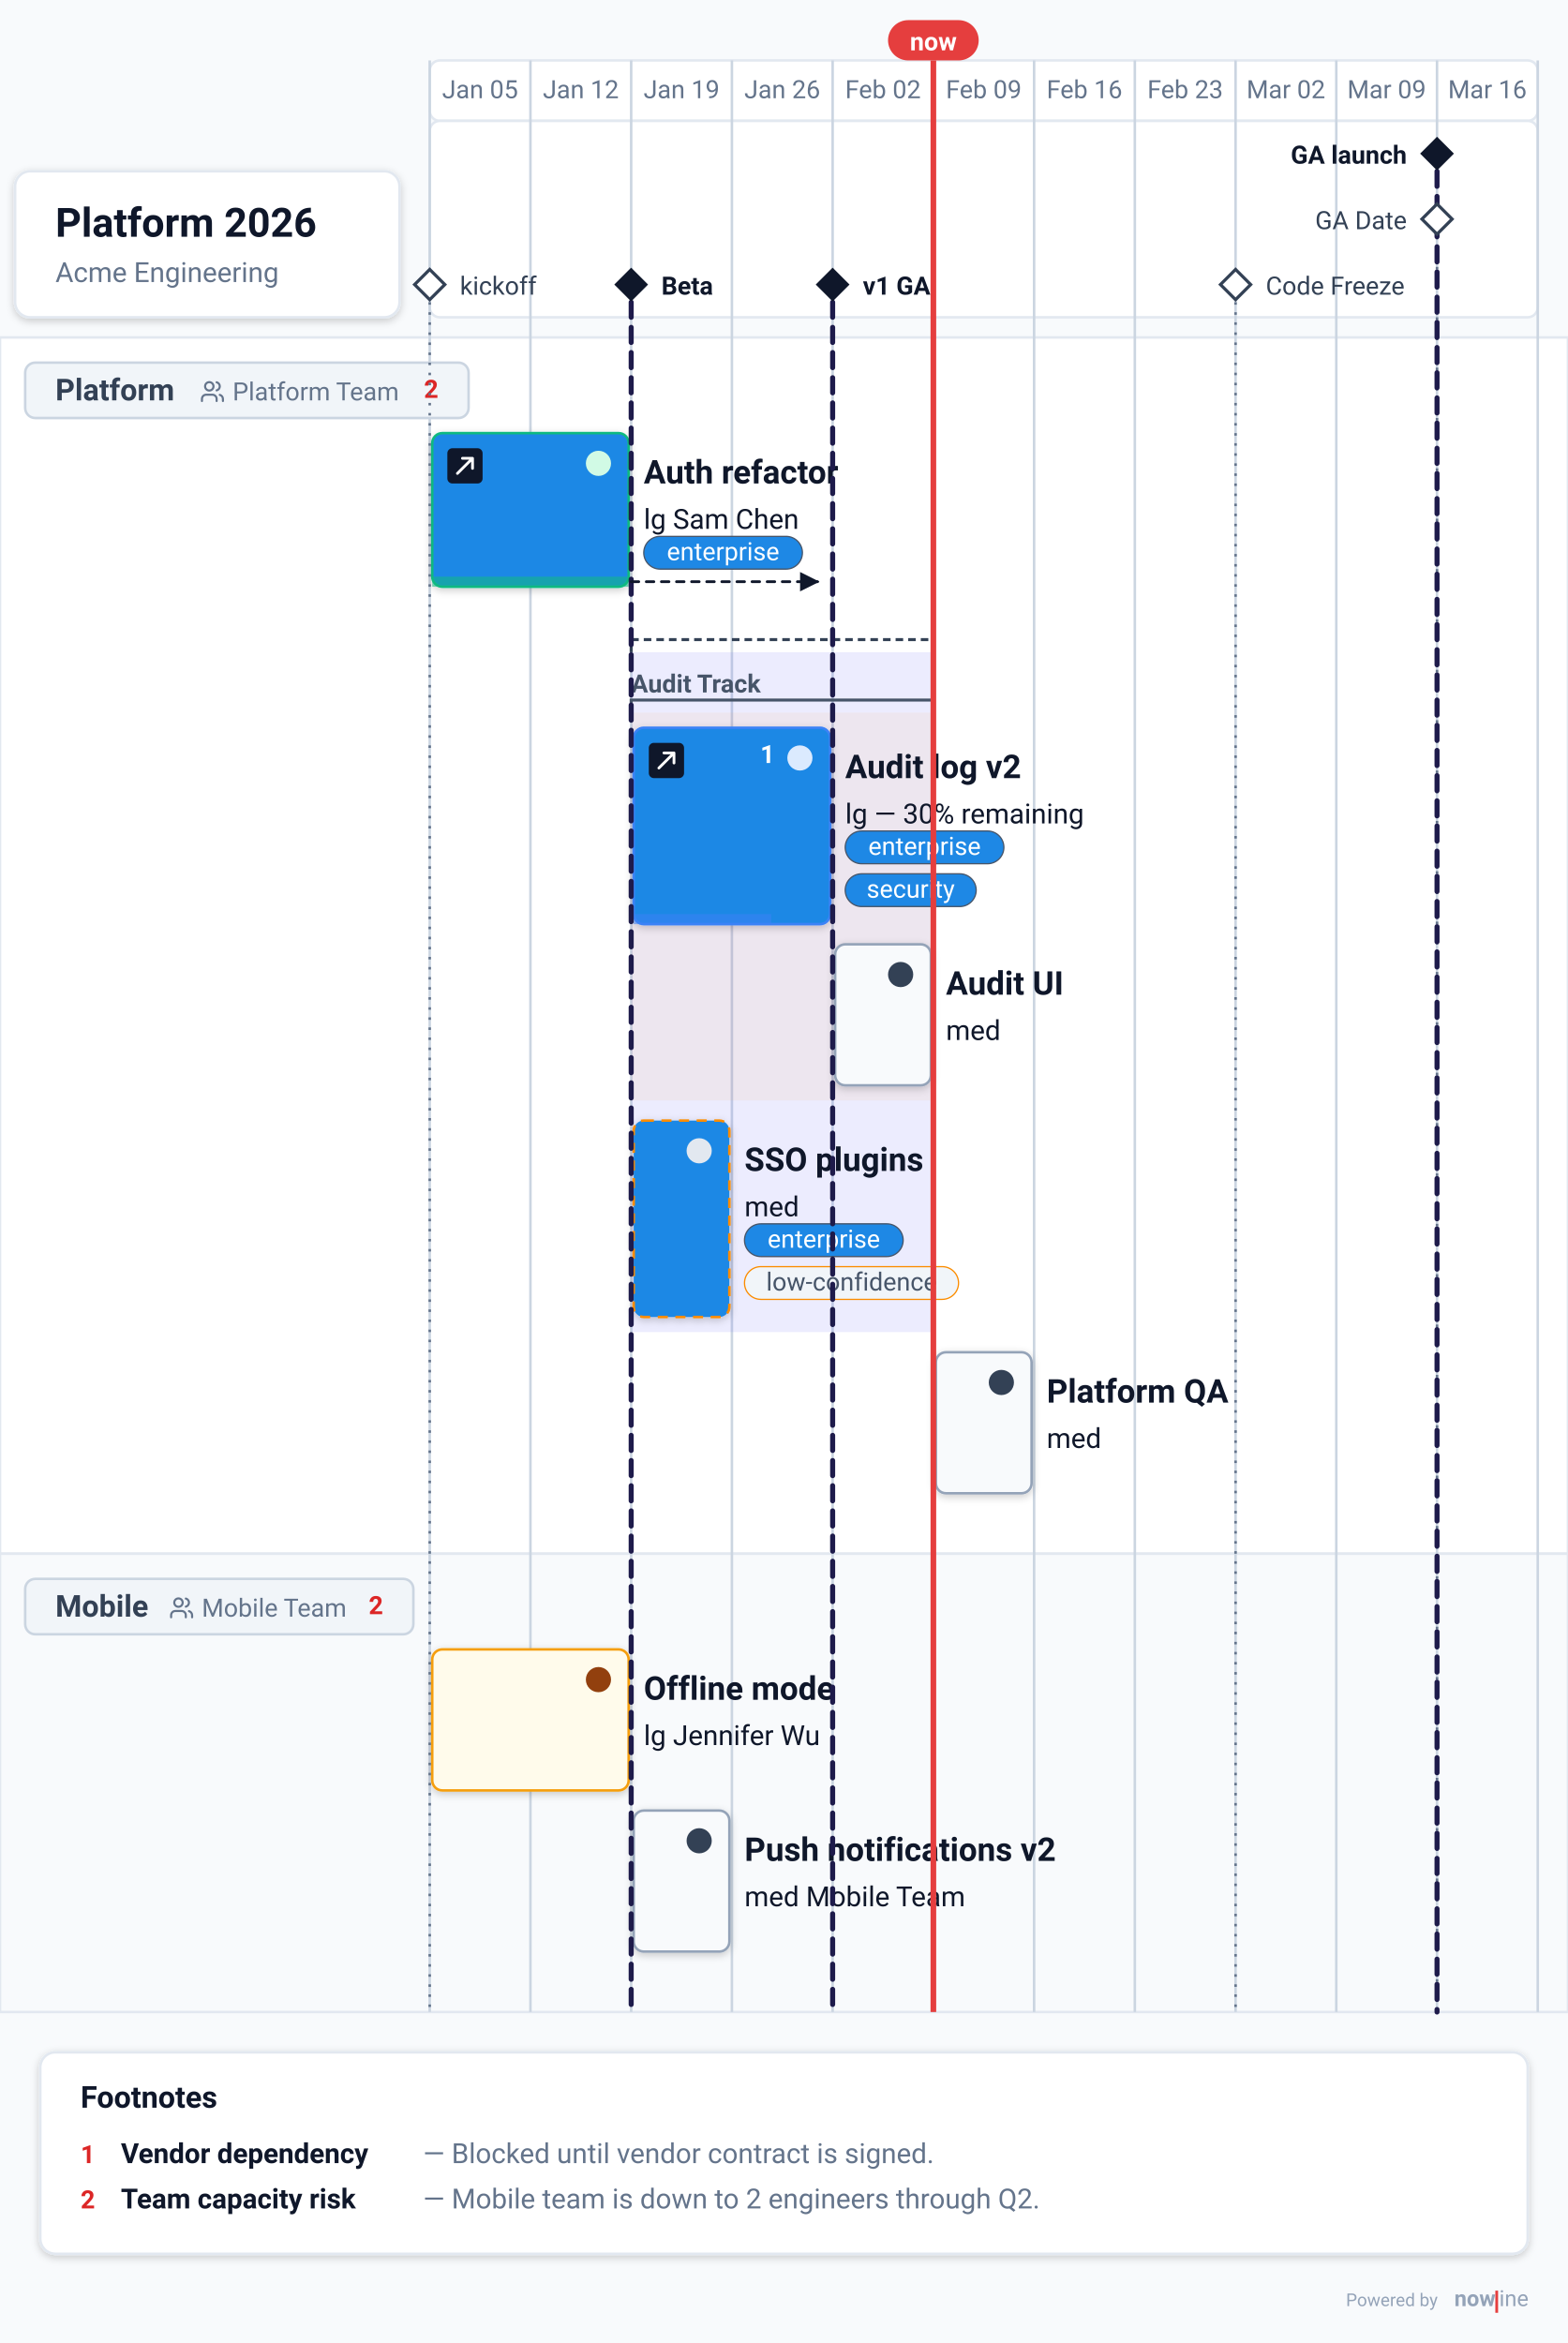
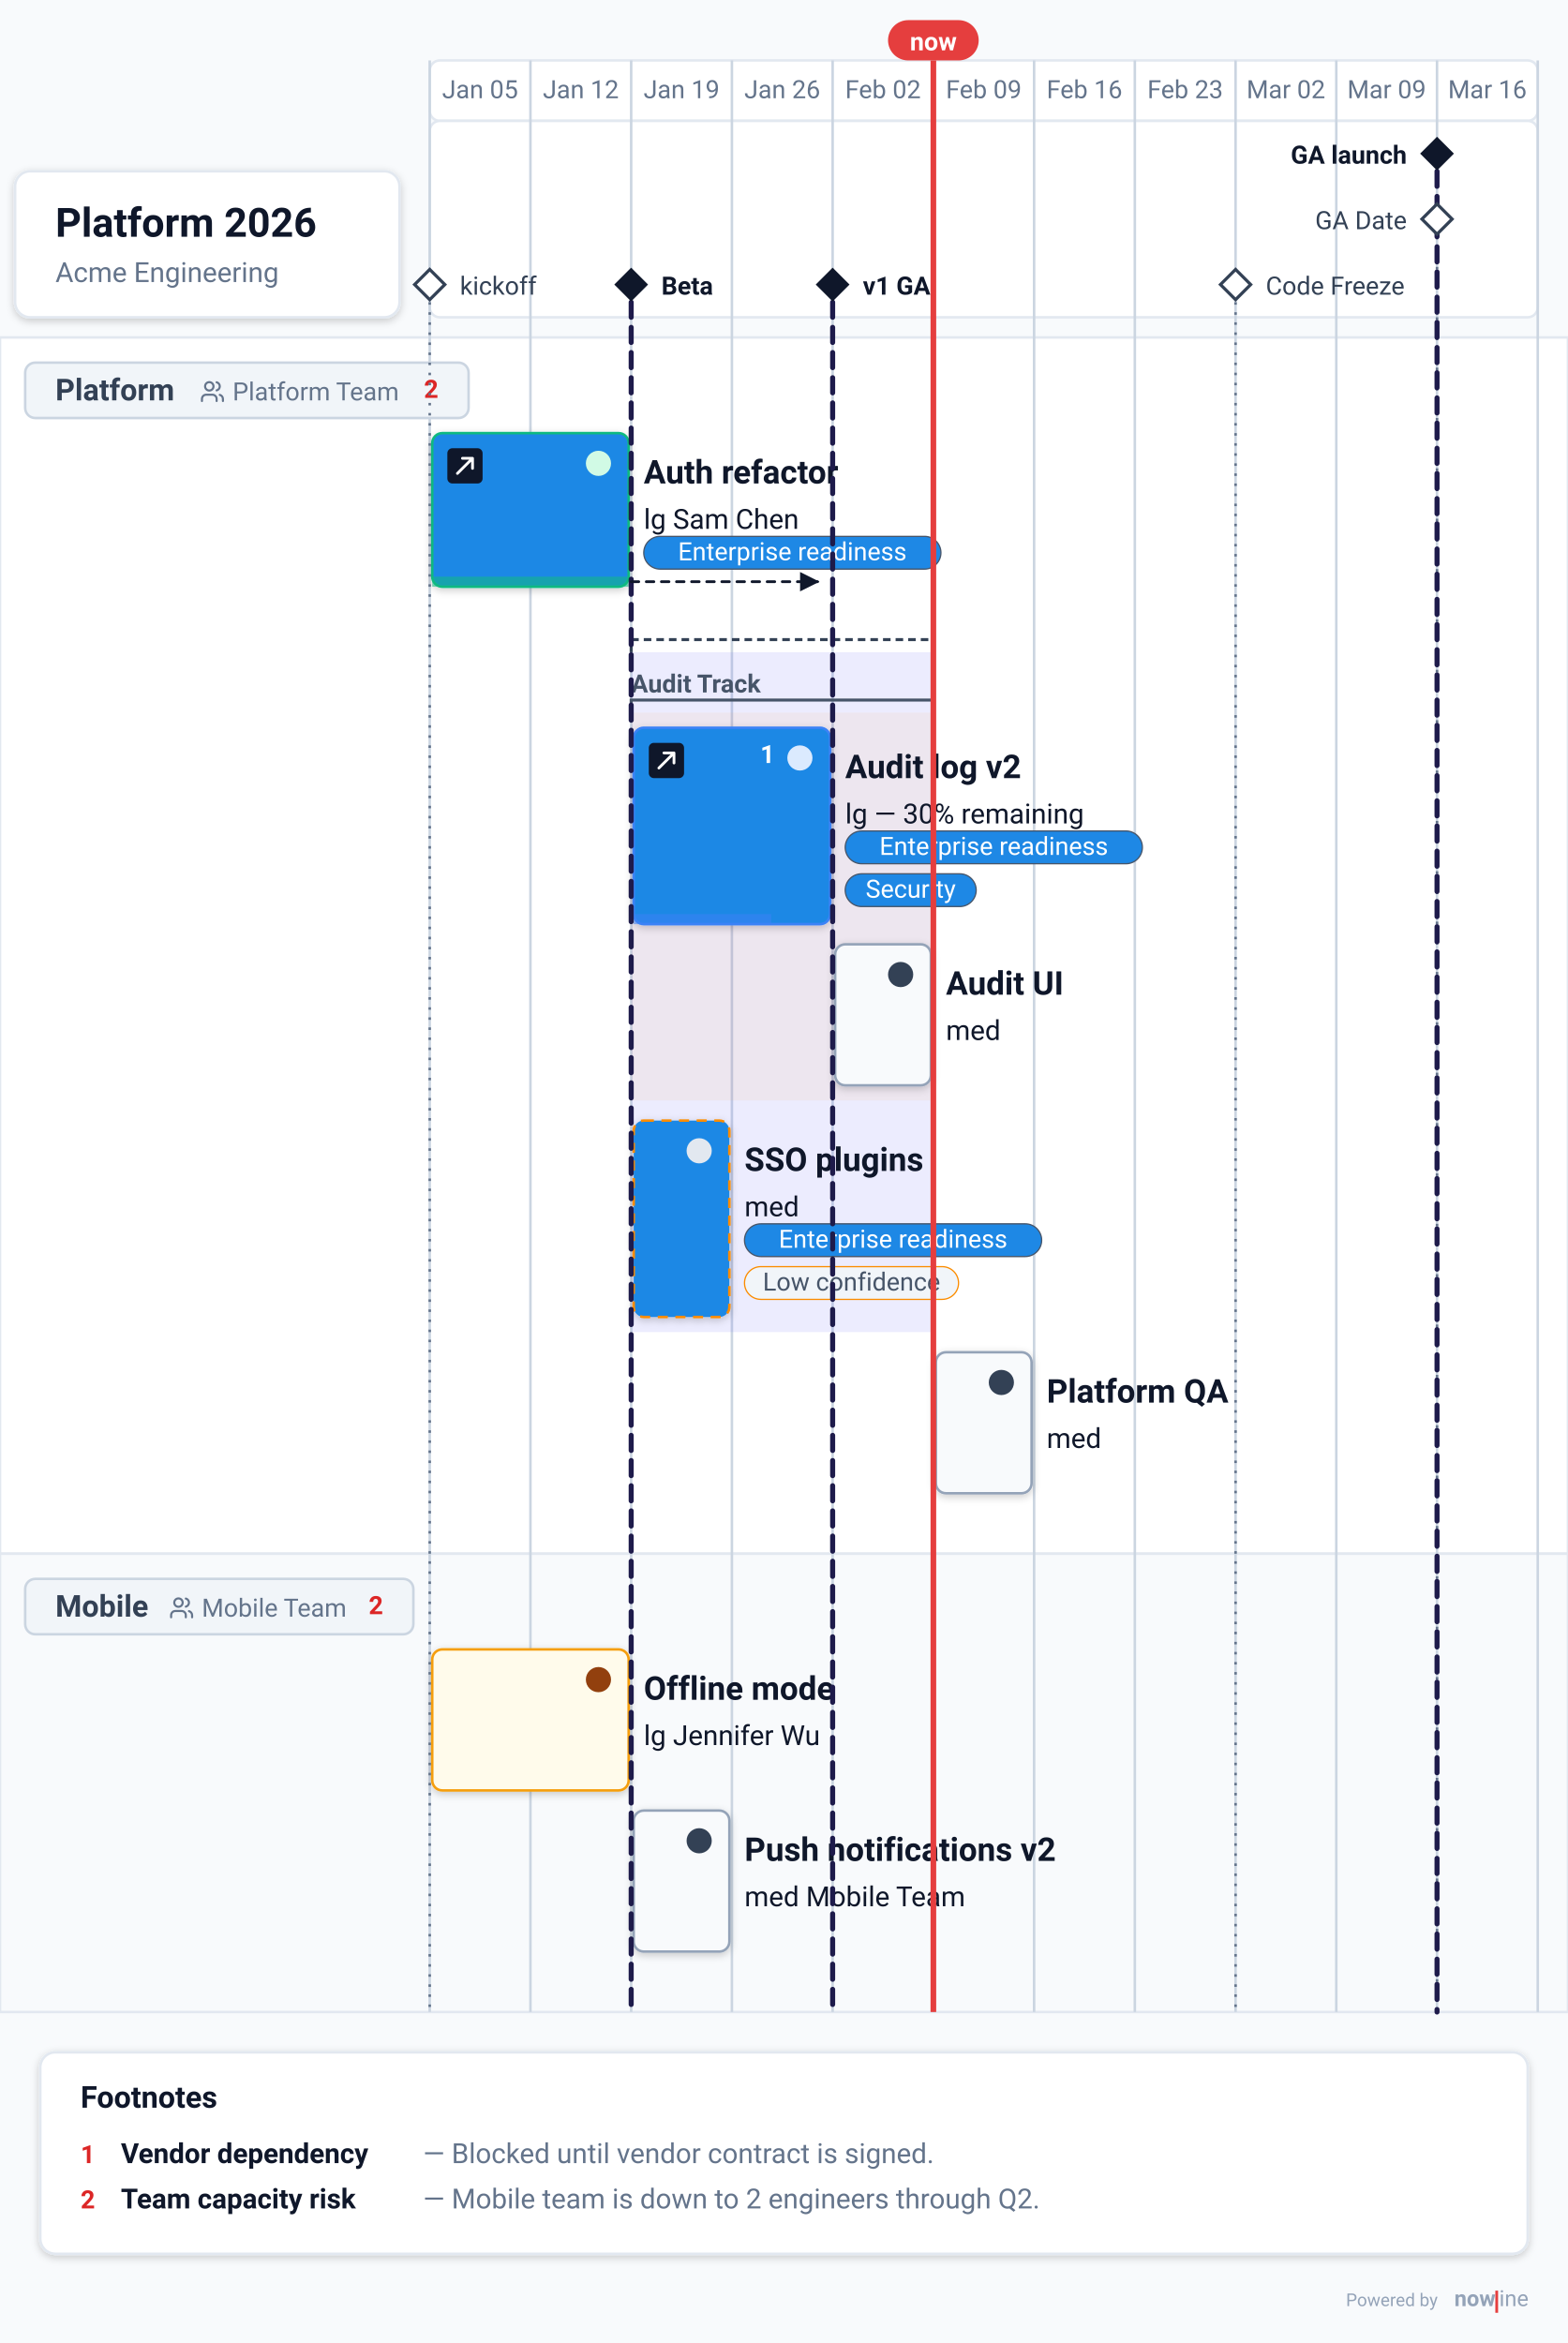
<svg xmlns="http://www.w3.org/2000/svg" data-generator="nowline" data-theme="light" height="930.44" viewBox="0 0 622.64 930.44" width="622.64">
  <defs>
    <filter height="200%" id="nl-0-root-shadow-subtle" width="200%" x="-50%" y="-50%">
      <feGaussianBlur in="SourceAlpha" stdDeviation="1.5" />
      <feOffset dx="0" dy="1" result="offsetblur" />
      <feComponentTransfer>
        <feFuncA type="linear" slope="0.2" />
      </feComponentTransfer>
      <feMerge>
        <feMergeNode />
        <feMergeNode in="SourceGraphic" />
      </feMerge>
    </filter>
    <filter height="200%" id="nl-0-root-shadow-soft" width="200%" x="-50%" y="-50%">
      <feGaussianBlur in="SourceAlpha" stdDeviation="5" />
      <feOffset dx="0" dy="3" result="offsetblur" />
      <feComponentTransfer>
        <feFuncA type="linear" slope="0.3" />
      </feComponentTransfer>
      <feMerge>
        <feMergeNode />
        <feMergeNode in="SourceGraphic" />
      </feMerge>
    </filter>
    <filter height="200%" id="nl-0-root-shadow-hard" width="200%" x="-50%" y="-50%">
      <feGaussianBlur in="SourceAlpha" stdDeviation="0" />
      <feOffset dx="2" dy="2" result="offsetblur" />
      <feComponentTransfer>
        <feFuncA type="linear" slope="0.45" />
      </feComponentTransfer>
      <feMerge>
        <feMergeNode />
        <feMergeNode in="SourceGraphic" />
      </feMerge>
    </filter>
    <marker id="nl-0-root-arrow-dark" viewBox="0 0 10 10" refX="9" refY="5" markerWidth="7" markerHeight="7" orient="auto">
      <path d="M 0 0 L 10 5 L 0 10 z" fill="#0f172a" />
    </marker>
  </defs>
  <rect fill="#f8fafc" height="930.44" width="622.64" x="0" y="0" />
  <g data-layer="timeline">
    <rect fill="#ffffff" height="24" rx="4" ry="4" stroke="#e2e8f0" stroke-width="1" width="440" x="170.64" y="24" />
    <rect fill="#ffffff" height="78" rx="4" ry="4" stroke="#e2e8f0" stroke-width="1" width="440" x="170.64" y="48" />
    <text fill="#64748b" font-family="system-ui, -apple-system, &quot;Segoe UI&quot;, Roboto, sans-serif" font-size="10" text-anchor="middle" x="190.64" y="39">Jan 05</text>
    <text fill="#64748b" font-family="system-ui, -apple-system, &quot;Segoe UI&quot;, Roboto, sans-serif" font-size="10" text-anchor="middle" x="230.64" y="39">Jan 12</text>
    <text fill="#64748b" font-family="system-ui, -apple-system, &quot;Segoe UI&quot;, Roboto, sans-serif" font-size="10" text-anchor="middle" x="270.64" y="39">Jan 19</text>
    <text fill="#64748b" font-family="system-ui, -apple-system, &quot;Segoe UI&quot;, Roboto, sans-serif" font-size="10" text-anchor="middle" x="310.64" y="39">Jan 26</text>
    <text fill="#64748b" font-family="system-ui, -apple-system, &quot;Segoe UI&quot;, Roboto, sans-serif" font-size="10" text-anchor="middle" x="350.64" y="39">Feb 02</text>
    <text fill="#64748b" font-family="system-ui, -apple-system, &quot;Segoe UI&quot;, Roboto, sans-serif" font-size="10" text-anchor="middle" x="390.64" y="39">Feb 09</text>
    <text fill="#64748b" font-family="system-ui, -apple-system, &quot;Segoe UI&quot;, Roboto, sans-serif" font-size="10" text-anchor="middle" x="430.64" y="39">Feb 16</text>
    <text fill="#64748b" font-family="system-ui, -apple-system, &quot;Segoe UI&quot;, Roboto, sans-serif" font-size="10" text-anchor="middle" x="470.64" y="39">Feb 23</text>
    <text fill="#64748b" font-family="system-ui, -apple-system, &quot;Segoe UI&quot;, Roboto, sans-serif" font-size="10" text-anchor="middle" x="510.64" y="39">Mar 02</text>
    <text fill="#64748b" font-family="system-ui, -apple-system, &quot;Segoe UI&quot;, Roboto, sans-serif" font-size="10" text-anchor="middle" x="550.64" y="39">Mar 09</text>
    <text fill="#64748b" font-family="system-ui, -apple-system, &quot;Segoe UI&quot;, Roboto, sans-serif" font-size="10" text-anchor="middle" x="590.64" y="39">Mar 16</text>
  </g>
  <g data-id="platform" data-layer="swimlane-bg">
    <rect fill="#ffffff" height="483" stroke="#e2e8f0" stroke-width="1" width="622.64" x="0" y="134" />
  </g>
  <g data-id="mobile" data-layer="swimlane-bg">
    <rect fill="#f8fafc" height="182" stroke="#e2e8f0" stroke-width="1" width="622.64" x="0" y="617" />
  </g>
  <g data-layer="grid">
    <line stroke="#cbd5e1" stroke-width="1" x1="170.64" x2="170.64" y1="24" y2="799" />
    <line stroke="#cbd5e1" stroke-width="1" x1="210.64" x2="210.64" y1="24" y2="799" />
    <line stroke="#cbd5e1" stroke-width="1" x1="250.64" x2="250.64" y1="24" y2="799" />
    <line stroke="#cbd5e1" stroke-width="1" x1="290.64" x2="290.64" y1="24" y2="799" />
    <line stroke="#cbd5e1" stroke-width="1" x1="330.64" x2="330.64" y1="24" y2="799" />
    <line stroke="#cbd5e1" stroke-width="1" x1="370.64" x2="370.64" y1="24" y2="799" />
    <line stroke="#cbd5e1" stroke-width="1" x1="410.64" x2="410.64" y1="24" y2="799" />
    <line stroke="#cbd5e1" stroke-width="1" x1="450.64" x2="450.64" y1="24" y2="799" />
    <line stroke="#cbd5e1" stroke-width="1" x1="490.64" x2="490.64" y1="24" y2="799" />
    <line stroke="#cbd5e1" stroke-width="1" x1="530.64" x2="530.64" y1="24" y2="799" />
    <line stroke="#cbd5e1" stroke-width="1" x1="570.64" x2="570.64" y1="24" y2="799" />
    <line stroke="#cbd5e1" stroke-width="1" x1="610.64" x2="610.64" y1="24" y2="799" />
  </g>
  <g data-id="platform" data-layer="swimlane">
    <rect fill="#f1f5f9" height="22" rx="4" ry="4" stroke="#cbd5e1" stroke-width="1" width="176.08" x="10" y="144" />
    <text fill="#334155" font-family="system-ui, -apple-system, &quot;Segoe UI&quot;, Roboto, sans-serif" font-size="12" font-weight="600" x="22" y="159">Platform</text>
    <svg x="79.36" y="150.5" width="10" height="10" viewBox="0 0 24 24" style="color:#64748b" aria-hidden="true">
      <path d="M16 21v-2a4 4 0 0 0-4-4H6a4 4 0 0 0-4 4v2" fill="none" stroke="currentColor" stroke-width="2" stroke-linecap="round" stroke-linejoin="round" />
      <circle cx="9" cy="7" r="4" fill="none" stroke="currentColor" stroke-width="2" stroke-linecap="round" stroke-linejoin="round" />
      <path d="M22 21v-2a4 4 0 0 0-3-3.87" fill="none" stroke="currentColor" stroke-width="2" stroke-linecap="round" stroke-linejoin="round" />
      <path d="M16 3.13a4 4 0 0 1 0 7.75" fill="none" stroke="currentColor" stroke-width="2" stroke-linecap="round" stroke-linejoin="round" />
    </svg>
    <text fill="#64748b" font-family="system-ui, -apple-system, &quot;Segoe UI&quot;, Roboto, sans-serif" font-size="10" x="92.36" y="159">Platform Team</text>
    <text fill="#dc2626" font-family="system-ui, -apple-system, &quot;Segoe UI&quot;, Roboto, sans-serif" font-size="10" font-weight="700" text-anchor="end" x="174.08" y="158">2</text>
    <g data-id="auth-refactor" data-layer="item">
      <rect fill="#1e88e5" filter="url(#nl-0-root-shadow-subtle)" height="61" rx="4" ry="4" stroke="#10b981" stroke-width="1" width="78" x="171.64" y="172" />
      <rect fill="#10b981" height="4" opacity="0.55" width="78" x="171.64" y="229" />
      <circle cx="237.64" cy="184" fill="#d1fae5" r="5" />
      <text fill="#0f172a" font-family="system-ui, -apple-system, &quot;Segoe UI&quot;, Roboto, sans-serif" font-size="13" font-weight="600" x="255.64" y="192">Auth refactor</text>
      <text fill="#0f172a" font-family="system-ui, -apple-system, &quot;Segoe UI&quot;, Roboto, sans-serif" font-size="11" x="255.64" y="210">lg Sam Chen</text>
      <a href="https://github.com/acme/auth/issues/123" rel="noopener" target="_blank">
        <rect fill="#0f172a" height="14" rx="2" ry="2" width="14" x="177.64" y="178" />
        <path d="M181.64 188 L187.64 182 M183.64 182 H187.64 V186" fill="none" stroke="#ffffff" stroke-linecap="round" stroke-linejoin="round" stroke-width="1.1" />
      </a>
-       <rect fill="#1e88e5" height="13" rx="6.5" ry="6.5" stroke="#475569" stroke-width="0.5" width="63" x="255.64" y="213" />
-       <text fill="#ffffff" font-family="system-ui, -apple-system, &quot;Segoe UI&quot;, Roboto, sans-serif" font-size="10" font-style="normal" font-weight="400" text-anchor="middle" x="287.14" y="222.5">enterprise</text>
+       <rect fill="#1e88e5" height="13" rx="6.5" ry="6.5" stroke="#475569" stroke-width="0.5" width="118" x="255.64" y="213" />
+       <text fill="#ffffff" font-family="system-ui, -apple-system, &quot;Segoe UI&quot;, Roboto, sans-serif" font-size="10" font-style="normal" font-weight="400" text-anchor="middle" x="314.64" y="222.5">Enterprise readiness</text>
    </g>
    <g data-layer="parallel">
      <rect fill="#635cf1" fill-opacity="0.12" height="270" width="120" x="250.64" y="259" />
      <path d="M250.64 259 V254 H370.64 V259" fill="none" stroke="#334155" stroke-dasharray="3 2" stroke-width="1.2" />
      <g data-id="audit-track" data-layer="group">
        <rect fill="#fb8c00" fill-opacity="0.06" height="154" width="120" x="250.64" y="283" />
        <path d="M250.64 283 V278 H370.64 V283" fill="none" stroke="#475569" stroke-width="1.2" />
        <text fill="#475569" font-family="system-ui, -apple-system, &quot;Segoe UI&quot;, Roboto, sans-serif" font-size="10" font-style="normal" font-weight="600" x="250.64" y="275">Audit Track</text>
        <g data-id="audit-log" data-layer="item">
          <rect fill="#1e88e5" filter="url(#nl-0-root-shadow-subtle)" height="78" rx="4" ry="4" stroke="#3b82f6" stroke-width="1" width="78" x="251.64" y="289" />
          <rect fill="#3b82f6" height="4" opacity="0.55" width="54.6" x="251.64" y="363" />
          <circle cx="317.64" cy="301" fill="#dbeafe" r="5" />
          <text fill="#0f172a" font-family="system-ui, -apple-system, &quot;Segoe UI&quot;, Roboto, sans-serif" font-size="13" font-weight="600" x="335.64" y="309">Audit log v2</text>
          <text fill="#0f172a" font-family="system-ui, -apple-system, &quot;Segoe UI&quot;, Roboto, sans-serif" font-size="11" x="335.64" y="327">lg — 30% remaining</text>
          <text fill="#ffffff" font-family="system-ui, -apple-system, &quot;Segoe UI&quot;, Roboto, sans-serif" font-size="10" font-weight="700" text-anchor="end" x="307.64" y="303">1</text>
          <a href="https://wiki.acme.com/audit" rel="noopener" target="_blank">
            <rect fill="#0f172a" height="14" rx="2" ry="2" width="14" x="257.64" y="295" />
            <path d="M261.64 305 L267.64 299 M263.64 299 H267.64 V303" fill="none" stroke="#ffffff" stroke-linecap="round" stroke-linejoin="round" stroke-width="1.1" />
          </a>
-           <rect fill="#1e88e5" height="13" rx="6.5" ry="6.5" stroke="#475569" stroke-width="0.5" width="63" x="335.64" y="330" />
-           <text fill="#ffffff" font-family="system-ui, -apple-system, &quot;Segoe UI&quot;, Roboto, sans-serif" font-size="10" font-style="normal" font-weight="400" text-anchor="middle" x="367.14" y="339.5">enterprise</text>
+           <rect fill="#1e88e5" height="13" rx="6.5" ry="6.5" stroke="#475569" stroke-width="0.5" width="118" x="335.64" y="330" />
+           <text fill="#ffffff" font-family="system-ui, -apple-system, &quot;Segoe UI&quot;, Roboto, sans-serif" font-size="10" font-style="normal" font-weight="400" text-anchor="middle" x="394.64" y="339.5">Enterprise readiness</text>
          <rect fill="#1e88e5" height="13" rx="6.5" ry="6.5" stroke="#475569" stroke-width="0.5" width="52" x="335.64" y="347" />
-           <text fill="#ffffff" font-family="system-ui, -apple-system, &quot;Segoe UI&quot;, Roboto, sans-serif" font-size="10" font-style="normal" font-weight="400" text-anchor="middle" x="361.64" y="356.5">security</text>
+           <text fill="#ffffff" font-family="system-ui, -apple-system, &quot;Segoe UI&quot;, Roboto, sans-serif" font-size="10" font-style="normal" font-weight="400" text-anchor="middle" x="361.64" y="356.5">Security</text>
        </g>
        <g data-id="audit-ui" data-layer="item">
          <rect fill="#f8fafc" filter="url(#nl-0-root-shadow-subtle)" height="56" rx="4" ry="4" stroke="#94a3b8" stroke-width="1" width="38" x="331.64" y="375" />
          <circle cx="357.64" cy="387" fill="#334155" r="5" />
          <text fill="#0f172a" font-family="system-ui, -apple-system, &quot;Segoe UI&quot;, Roboto, sans-serif" font-size="13" font-weight="600" x="375.64" y="395">Audit UI</text>
          <text fill="#0f172a" font-family="system-ui, -apple-system, &quot;Segoe UI&quot;, Roboto, sans-serif" font-size="11" x="375.64" y="413">med</text>
        </g>
      </g>
      <g data-id="sso" data-layer="item">
        <rect fill="#1e88e5" filter="url(#nl-0-root-shadow-subtle)" height="78" rx="4" ry="4" stroke="#fb8c00" stroke-dasharray="4 3" stroke-width="1" width="38" x="251.64" y="445" />
        <circle cx="277.64" cy="457" fill="#e2e8f0" r="5" />
        <text fill="#0f172a" font-family="system-ui, -apple-system, &quot;Segoe UI&quot;, Roboto, sans-serif" font-size="13" font-weight="600" x="295.64" y="465">SSO plugins</text>
        <text fill="#0f172a" font-family="system-ui, -apple-system, &quot;Segoe UI&quot;, Roboto, sans-serif" font-size="11" x="295.64" y="483">med</text>
-         <rect fill="#1e88e5" height="13" rx="6.5" ry="6.5" stroke="#475569" stroke-width="0.5" width="63" x="295.64" y="486" />
-         <text fill="#ffffff" font-family="system-ui, -apple-system, &quot;Segoe UI&quot;, Roboto, sans-serif" font-size="10" font-style="normal" font-weight="400" text-anchor="middle" x="327.14" y="495.5">enterprise</text>
+         <rect fill="#1e88e5" height="13" rx="6.5" ry="6.5" stroke="#475569" stroke-width="0.5" width="118" x="295.64" y="486" />
+         <text fill="#ffffff" font-family="system-ui, -apple-system, &quot;Segoe UI&quot;, Roboto, sans-serif" font-size="10" font-style="normal" font-weight="400" text-anchor="middle" x="354.64" y="495.5">Enterprise readiness</text>
        <rect fill="#f1f5f9" height="13" rx="6.5" ry="6.5" stroke="#fb8c00" stroke-width="0.5" width="85" x="295.64" y="503" />
-         <text fill="#475569" font-family="system-ui, -apple-system, &quot;Segoe UI&quot;, Roboto, sans-serif" font-size="10" font-style="normal" font-weight="400" text-anchor="middle" x="338.14" y="512.5">low-confidence</text>
+         <text fill="#475569" font-family="system-ui, -apple-system, &quot;Segoe UI&quot;, Roboto, sans-serif" font-size="10" font-style="normal" font-weight="400" text-anchor="middle" x="338.14" y="512.5">Low confidence</text>
      </g>
    </g>
    <g data-id="platform-qa" data-layer="item">
      <rect fill="#f8fafc" filter="url(#nl-0-root-shadow-subtle)" height="56" rx="4" ry="4" stroke="#94a3b8" stroke-width="1" width="38" x="371.64" y="537" />
      <circle cx="397.64" cy="549" fill="#334155" r="5" />
      <text fill="#0f172a" font-family="system-ui, -apple-system, &quot;Segoe UI&quot;, Roboto, sans-serif" font-size="13" font-weight="600" x="415.64" y="557">Platform QA</text>
      <text fill="#0f172a" font-family="system-ui, -apple-system, &quot;Segoe UI&quot;, Roboto, sans-serif" font-size="11" x="415.64" y="575">med</text>
    </g>
  </g>
  <g data-id="mobile" data-layer="swimlane">
    <rect fill="#f1f5f9" height="22" rx="4" ry="4" stroke="#cbd5e1" stroke-width="1" width="154.15" x="10" y="627" />
    <text fill="#334155" font-family="system-ui, -apple-system, &quot;Segoe UI&quot;, Roboto, sans-serif" font-size="12" font-weight="600" x="22" y="642">Mobile</text>
    <svg x="67.12" y="633.5" width="10" height="10" viewBox="0 0 24 24" style="color:#64748b" aria-hidden="true">
      <path d="M16 21v-2a4 4 0 0 0-4-4H6a4 4 0 0 0-4 4v2" fill="none" stroke="currentColor" stroke-width="2" stroke-linecap="round" stroke-linejoin="round" />
      <circle cx="9" cy="7" r="4" fill="none" stroke="currentColor" stroke-width="2" stroke-linecap="round" stroke-linejoin="round" />
      <path d="M22 21v-2a4 4 0 0 0-3-3.87" fill="none" stroke="currentColor" stroke-width="2" stroke-linecap="round" stroke-linejoin="round" />
      <path d="M16 3.13a4 4 0 0 1 0 7.75" fill="none" stroke="currentColor" stroke-width="2" stroke-linecap="round" stroke-linejoin="round" />
    </svg>
    <text fill="#64748b" font-family="system-ui, -apple-system, &quot;Segoe UI&quot;, Roboto, sans-serif" font-size="10" x="80.12" y="642">Mobile Team</text>
    <text fill="#dc2626" font-family="system-ui, -apple-system, &quot;Segoe UI&quot;, Roboto, sans-serif" font-size="10" font-weight="700" text-anchor="end" x="152.15" y="641">2</text>
    <g data-id="offline" data-layer="item">
      <rect fill="#fffbeb" filter="url(#nl-0-root-shadow-subtle)" height="56" rx="4" ry="4" stroke="#f59e0b" stroke-width="1" width="78" x="171.64" y="655" />
      <circle cx="237.64" cy="667" fill="#92400e" r="5" />
      <text fill="#0f172a" font-family="system-ui, -apple-system, &quot;Segoe UI&quot;, Roboto, sans-serif" font-size="13" font-weight="600" x="255.64" y="675">Offline mode</text>
      <text fill="#0f172a" font-family="system-ui, -apple-system, &quot;Segoe UI&quot;, Roboto, sans-serif" font-size="11" x="255.64" y="693">lg Jennifer Wu</text>
    </g>
    <g data-id="push-v2" data-layer="item">
      <rect fill="#f8fafc" filter="url(#nl-0-root-shadow-subtle)" height="56" rx="4" ry="4" stroke="#94a3b8" stroke-width="1" width="38" x="251.64" y="719" />
      <circle cx="277.64" cy="731" fill="#334155" r="5" />
      <text fill="#0f172a" font-family="system-ui, -apple-system, &quot;Segoe UI&quot;, Roboto, sans-serif" font-size="13" font-weight="600" x="295.64" y="739">Push notifications v2</text>
      <text fill="#0f172a" font-family="system-ui, -apple-system, &quot;Segoe UI&quot;, Roboto, sans-serif" font-size="11" x="295.64" y="757">med Mobile Team</text>
    </g>
  </g>
  <line stroke="#64748b" stroke-dasharray="1 3" stroke-width="1" x1="170.64" x2="170.64" y1="120" y2="799" />
  <line stroke="#64748b" stroke-dasharray="1 3" stroke-width="1" x1="490.64" x2="490.64" y1="120" y2="799" />
  <line stroke="#64748b" stroke-dasharray="1 3" stroke-width="1" x1="570.64" x2="570.64" y1="94" y2="799" />
  <line stroke="#1e1b4b" stroke-dasharray="6 4" stroke-linecap="round" stroke-width="2" x1="250.64" x2="250.64" y1="120" y2="799" />
  <line stroke="#1e1b4b" stroke-dasharray="6 4" stroke-linecap="round" stroke-width="2" x1="330.64" x2="330.64" y1="120" y2="799" />
  <path d="M250.64 231 H324.64" fill="none" marker-end="url(#nl-0-root-arrow-dark)" stroke="#0f172a" stroke-dasharray="3 3" stroke-linecap="round" stroke-width="1.1" />
  <line stroke="#1e1b4b" stroke-dasharray="6 4" stroke-linecap="round" stroke-width="2" x1="570.64" x2="570.64" y1="68" y2="799" />
  <g data-id="kickoff" data-layer="anchor">
    <path d="M170.64 107 L176.64 113 L170.64 119 L164.64 113 Z" fill="#ffffff" stroke="#334155" stroke-width="1.25" />
    <text fill="#334155" font-family="system-ui, -apple-system, &quot;Segoe UI&quot;, Roboto, sans-serif" font-size="10" x="182.64" y="117">kickoff</text>
  </g>
  <g data-id="code-freeze" data-layer="anchor">
    <path d="M490.64 107 L496.64 113 L490.64 119 L484.64 113 Z" fill="#ffffff" stroke="#334155" stroke-width="1.25" />
    <text fill="#334155" font-family="system-ui, -apple-system, &quot;Segoe UI&quot;, Roboto, sans-serif" font-size="10" x="502.64" y="117">Code Freeze</text>
  </g>
  <g data-id="ga-date" data-layer="anchor">
    <path d="M570.64 81 L576.64 87 L570.64 93 L564.64 87 Z" fill="#ffffff" stroke="#334155" stroke-width="1.25" />
    <text fill="#334155" font-family="system-ui, -apple-system, &quot;Segoe UI&quot;, Roboto, sans-serif" font-size="10" text-anchor="end" x="558.64" y="91">GA Date</text>
  </g>
  <g data-id="beta" data-layer="milestone">
    <path d="M250.64 107 L256.64 113 L250.64 119 L244.64 113 Z" fill="#0f172a" stroke="#0f172a" stroke-width="1" />
    <text fill="#0f172a" font-family="system-ui, -apple-system, &quot;Segoe UI&quot;, Roboto, sans-serif" font-size="10" font-weight="600" x="262.64" y="117">Beta</text>
  </g>
  <g data-id="v1-ga" data-layer="milestone">
    <path d="M330.64 107 L336.64 113 L330.64 119 L324.64 113 Z" fill="#0f172a" stroke="#0f172a" stroke-width="1" />
    <text fill="#0f172a" font-family="system-ui, -apple-system, &quot;Segoe UI&quot;, Roboto, sans-serif" font-size="10" font-weight="600" x="342.64" y="117">v1 GA</text>
  </g>
  <g data-id="ga-launch" data-layer="milestone">
    <path d="M570.64 55 L576.64 61 L570.64 67 L564.64 61 Z" fill="#0f172a" stroke="#0f172a" stroke-width="1" />
    <text fill="#0f172a" font-family="system-ui, -apple-system, &quot;Segoe UI&quot;, Roboto, sans-serif" font-size="10" font-weight="600" text-anchor="end" x="558.64" y="65">GA launch</text>
  </g>
  <g data-layer="nowline">
    <line stroke="#e53e3e" stroke-width="2.25" x1="370.64" x2="370.64" y1="24" y2="799" />
    <rect fill="#e53e3e" height="16" rx="8" ry="8" width="36" x="352.64" y="8" />
    <text fill="#ffffff" font-family="system-ui, -apple-system, &quot;Segoe UI&quot;, Roboto, sans-serif" font-size="10" font-weight="700" text-anchor="middle" x="370.64" y="20">now</text>
  </g>
  <g data-layer="footnotes">
    <rect fill="#ffffff" filter="url(#nl-0-root-shadow-subtle)" height="80" rx="6" ry="6" stroke="#e2e8f0" stroke-width="1" width="590.64" x="16" y="815" />
    <text fill="#0f172a" font-family="system-ui, -apple-system, &quot;Segoe UI&quot;, Roboto, sans-serif" font-size="12" font-weight="700" x="32" y="837">Footnotes</text>
    <text fill="#dc2626" font-family="system-ui, -apple-system, &quot;Segoe UI&quot;, Roboto, sans-serif" font-size="10" font-weight="700" x="32" y="859">1</text>
    <text fill="#0f172a" font-family="system-ui, -apple-system, &quot;Segoe UI&quot;, Roboto, sans-serif" font-size="11" font-weight="600" x="48" y="859">Vendor dependency</text>
    <text fill="#64748b" font-family="system-ui, -apple-system, &quot;Segoe UI&quot;, Roboto, sans-serif" font-size="11" x="168" y="859">— Blocked until vendor contract is signed.</text>
    <text fill="#dc2626" font-family="system-ui, -apple-system, &quot;Segoe UI&quot;, Roboto, sans-serif" font-size="10" font-weight="700" x="32" y="877">2</text>
    <text fill="#0f172a" font-family="system-ui, -apple-system, &quot;Segoe UI&quot;, Roboto, sans-serif" font-size="11" font-weight="600" x="48" y="877">Team capacity risk</text>
    <text fill="#64748b" font-family="system-ui, -apple-system, &quot;Segoe UI&quot;, Roboto, sans-serif" font-size="11" x="168" y="877">— Mobile team is down to 2 engineers through Q2.</text>
  </g>
  <g data-id="nl-0-root-header" data-layer="header">
    <rect fill="#ffffff" filter="url(#nl-0-root-shadow-subtle)" height="58" rx="6" ry="6" stroke="#e2e8f0" stroke-width="1" width="152.64" x="6" y="68" />
    <text fill="#0f172a" font-family="system-ui, -apple-system, &quot;Segoe UI&quot;, Roboto, sans-serif" font-size="16" font-weight="600" x="22" y="94">Platform 2026</text>
    <text fill="#64748b" font-family="system-ui, -apple-system, &quot;Segoe UI&quot;, Roboto, sans-serif" font-size="11" x="22" y="112">Acme Engineering</text>
  </g>
  <a aria-label="Powered by nowline" href="https://nowline.io" rel="noopener" target="_blank">
    <g data-layer="attribution">
      <g transform="translate(534.48 907) scale(0.22)">
        <text fill="#94a3b8" font-family="system-ui, -apple-system, &quot;Segoe UI&quot;, Roboto, sans-serif" font-size="32" font-weight="400" x="0" y="40">Powered by</text>
        <text fill="#94a3b8" font-family="system-ui, -apple-system, &quot;Segoe UI&quot;, Roboto, sans-serif" font-size="40" font-weight="700" x="195.6" y="40">now</text>
        <rect fill="#e53e3e" height="40" width="5" x="269.6" y="12" />
        <text fill="#94a3b8" font-family="system-ui, -apple-system, &quot;Segoe UI&quot;, Roboto, sans-serif" font-size="40" font-weight="400" x="276.6" y="40">ine</text>
      </g>
    </g>
  </a>
</svg>
